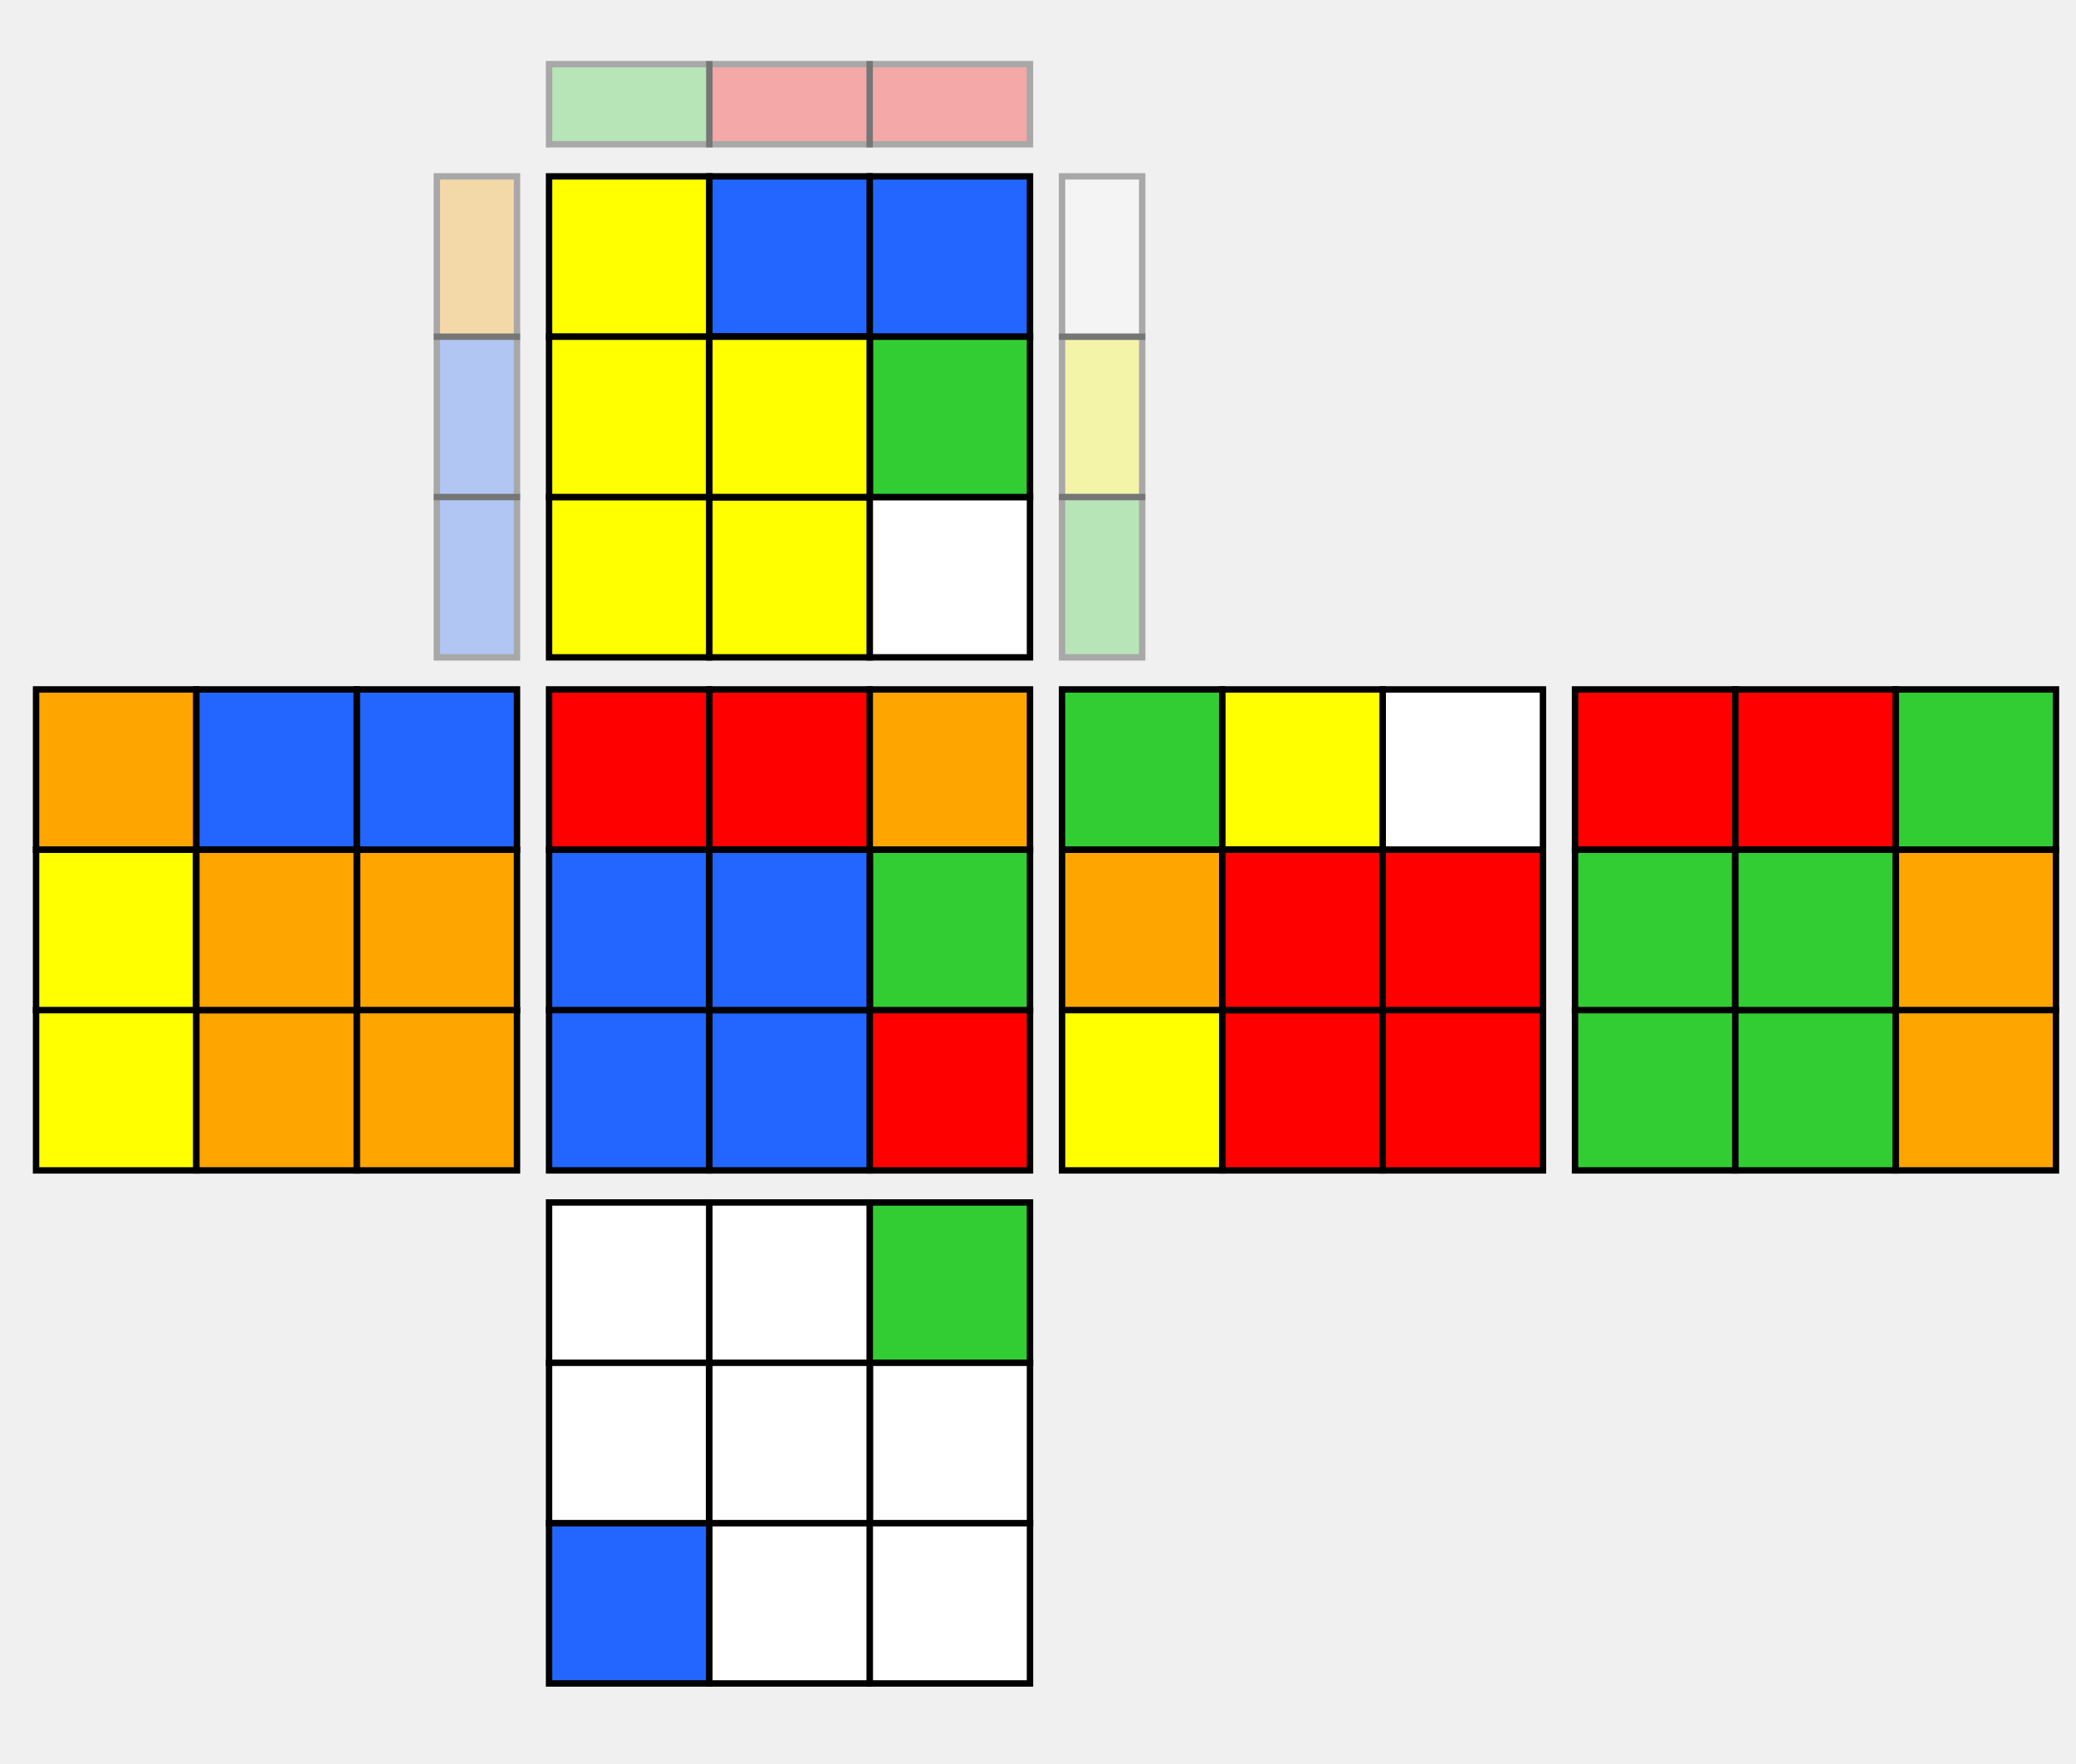
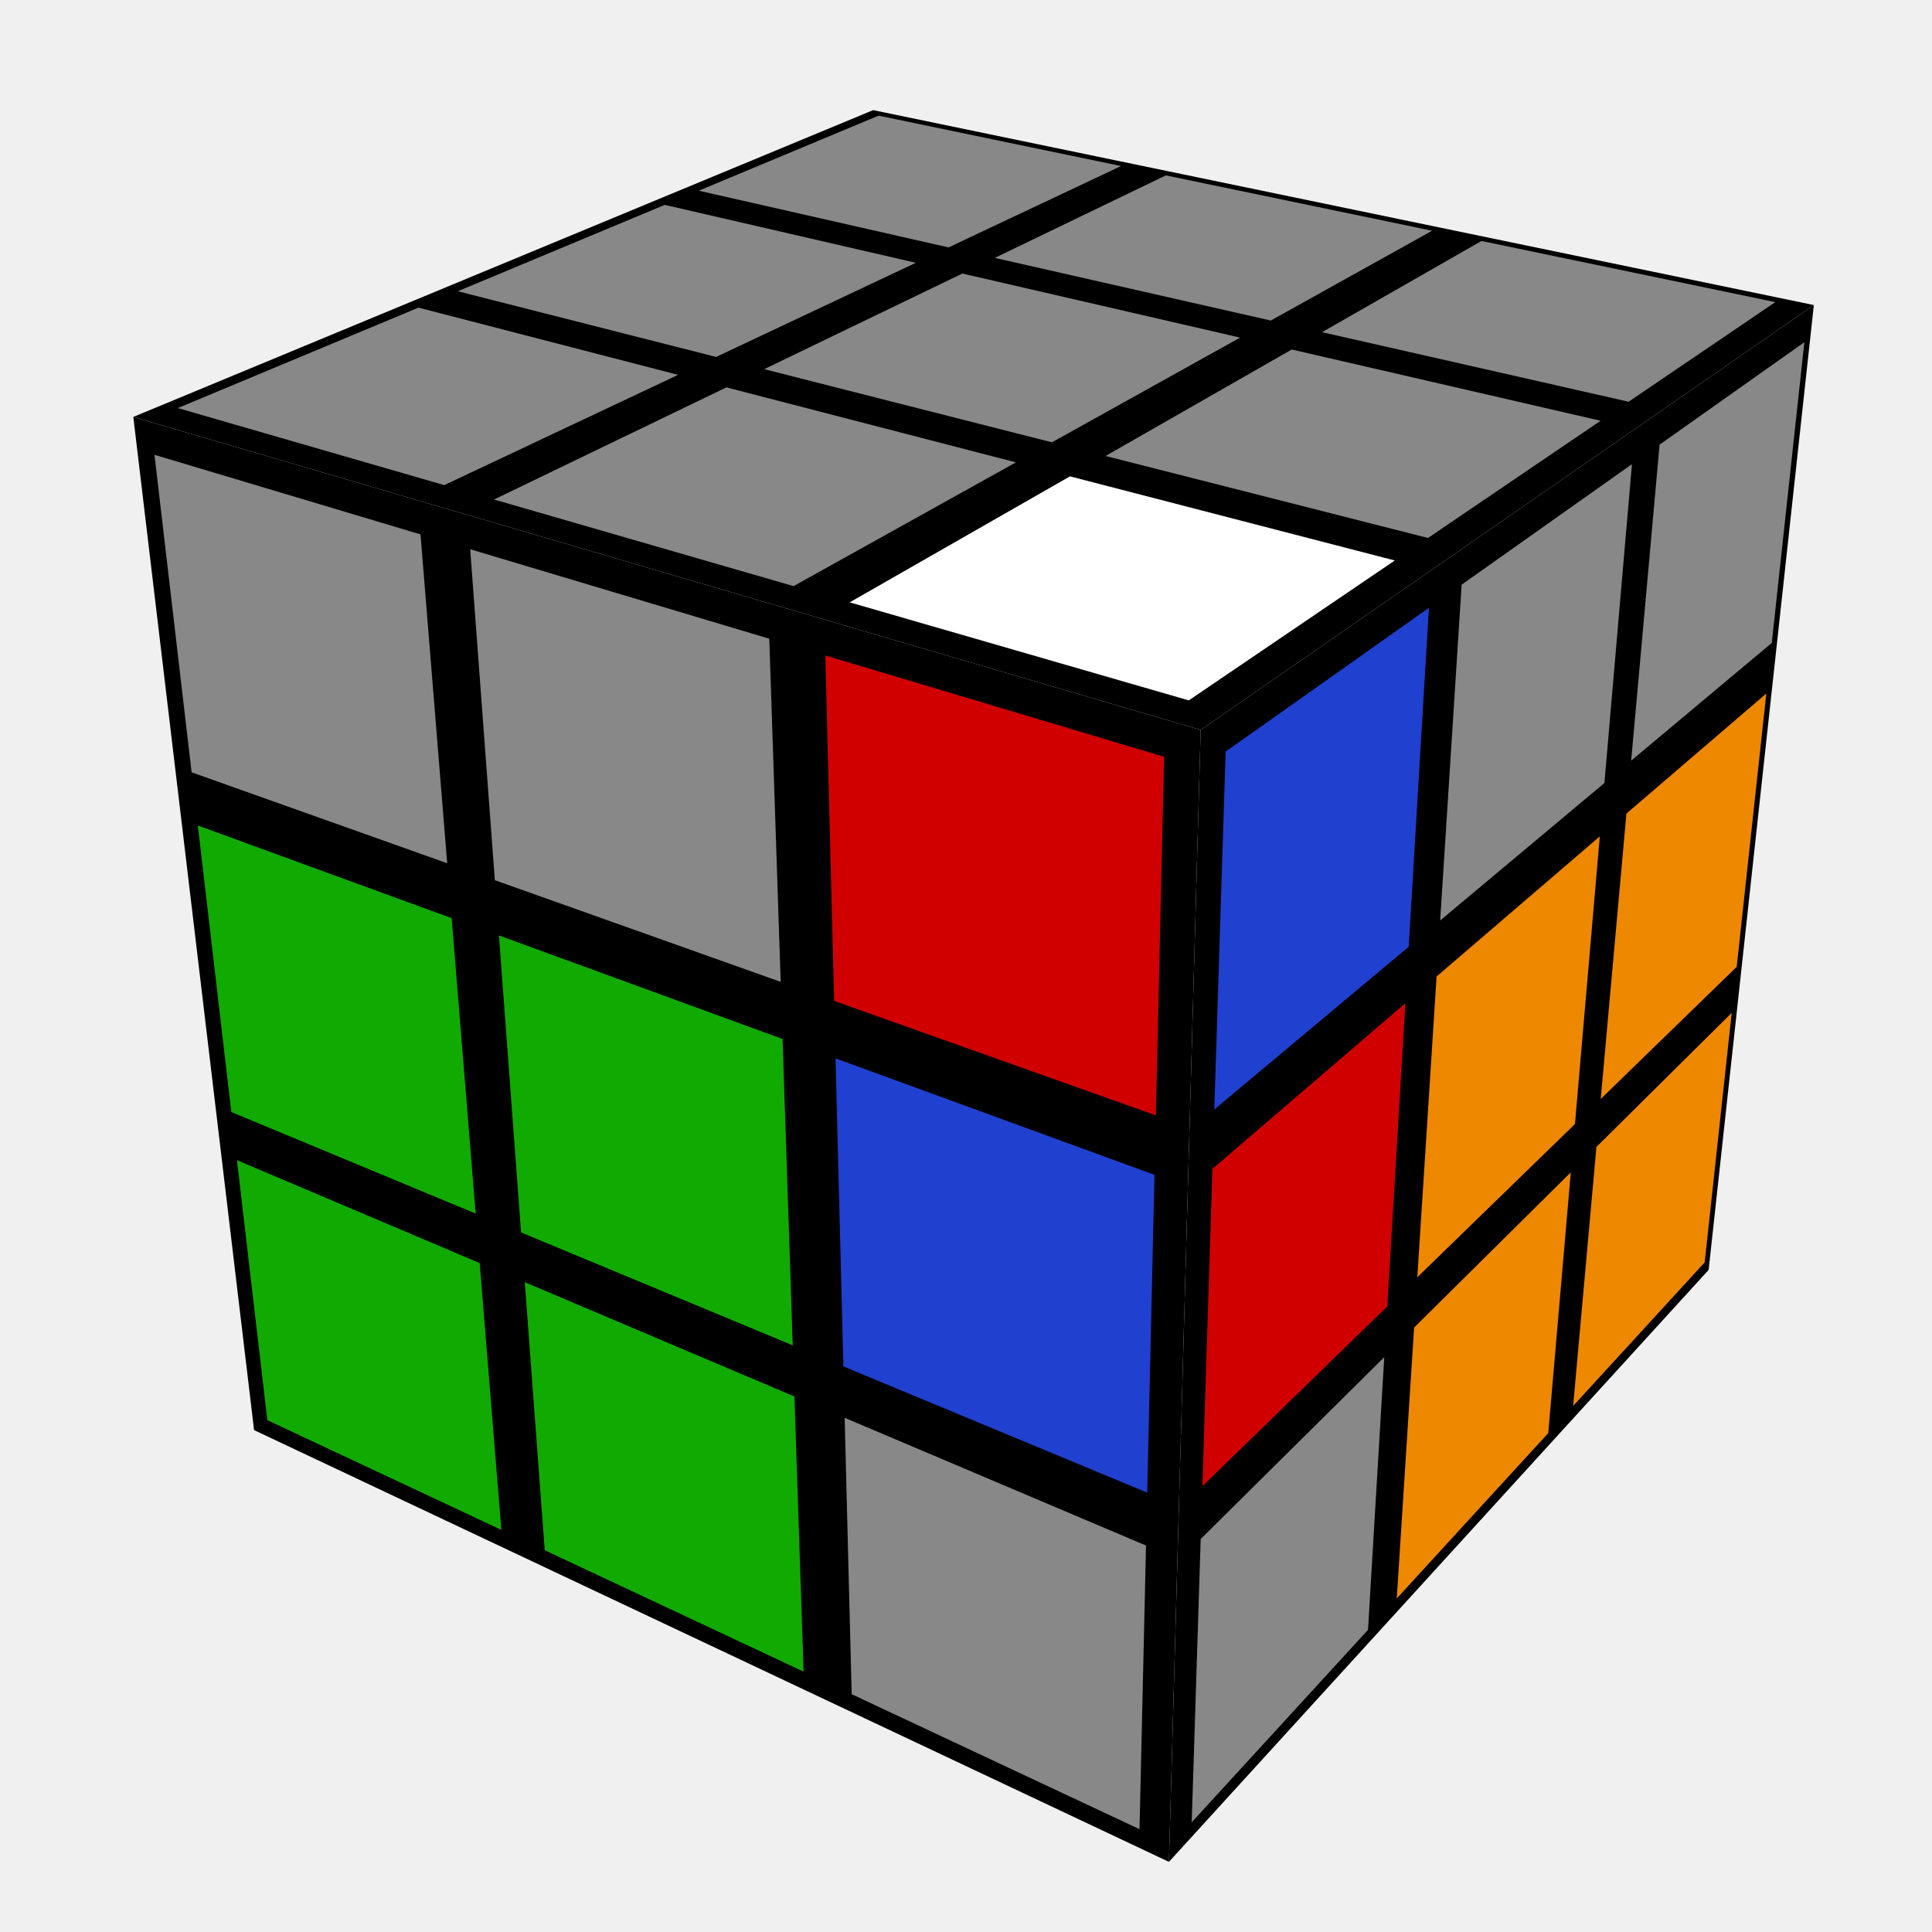
- <svg xmlns="http://www.w3.org/2000/svg" version="1.1" viewBox="0 0 518 440" preserveAspectRatio="xMidYMid meet" style="max-width: 100%; max-height: 100%;">
-   <defs>
-     <radialGradient id="grad-svg14-EDGES-l0-o0" r="70.711%">
-       <stop offset="100%" stop-color="yellow" stop-opacity="1" />
-       <stop offset="100%" stop-color="black" stop-opacity="1" />
-       <stop offset="100%" stop-color="black" stop-opacity="1" />
-       <stop offset="100%" stop-color="white" stop-opacity="1" />
-     </radialGradient>
-     <radialGradient id="grad-svg14-EDGES-l0-o1" r="70.711%">
-       <stop offset="100%" stop-color="red" stop-opacity="1" />
-       <stop offset="100%" stop-color="black" stop-opacity="1" />
-       <stop offset="100%" stop-color="black" stop-opacity="1" />
-       <stop offset="100%" stop-color="limegreen" stop-opacity="1" />
-     </radialGradient>
-     <radialGradient id="grad-svg14-EDGES-l1-o0" r="70.711%">
-       <stop offset="100%" stop-color="limegreen" stop-opacity="1" />
-       <stop offset="100%" stop-color="black" stop-opacity="1" />
-       <stop offset="100%" stop-color="black" stop-opacity="1" />
-       <stop offset="100%" stop-color="white" stop-opacity="1" />
-     </radialGradient>
-     <radialGradient id="grad-svg14-EDGES-l1-o1" r="70.711%">
-       <stop offset="100%" stop-color="yellow" stop-opacity="1" />
-       <stop offset="100%" stop-color="black" stop-opacity="1" />
-       <stop offset="100%" stop-color="black" stop-opacity="1" />
-       <stop offset="100%" stop-color="red" stop-opacity="1" />
-     </radialGradient>
-     <radialGradient id="grad-svg14-EDGES-l2-o0" r="70.711%">
-       <stop offset="100%" stop-color="rgb(34, 102, 255)" stop-opacity="1" />
-       <stop offset="100%" stop-color="black" stop-opacity="1" />
-       <stop offset="100%" stop-color="black" stop-opacity="1" />
-       <stop offset="100%" stop-color="white" stop-opacity="1" />
-     </radialGradient>
-     <radialGradient id="grad-svg14-EDGES-l2-o1" r="70.711%">
-       <stop offset="100%" stop-color="red" stop-opacity="1" />
-       <stop offset="100%" stop-color="black" stop-opacity="1" />
-       <stop offset="100%" stop-color="black" stop-opacity="1" />
-       <stop offset="100%" stop-color="rgb(34, 102, 255)" stop-opacity="1" />
-     </radialGradient>
-     <radialGradient id="grad-svg14-EDGES-l3-o0" r="70.711%">
-       <stop offset="100%" stop-color="yellow" stop-opacity="1" />
-       <stop offset="100%" stop-color="black" stop-opacity="1" />
-       <stop offset="100%" stop-color="black" stop-opacity="1" />
-       <stop offset="100%" stop-color="white" stop-opacity="1" />
-     </radialGradient>
-     <radialGradient id="grad-svg14-EDGES-l3-o1" r="70.711%">
-       <stop offset="100%" stop-color="rgb(34, 102, 255)" stop-opacity="1" />
-       <stop offset="100%" stop-color="black" stop-opacity="1" />
-       <stop offset="100%" stop-color="black" stop-opacity="1" />
-       <stop offset="100%" stop-color="orange" stop-opacity="1" />
-     </radialGradient>
-     <radialGradient id="grad-svg14-EDGES-l4-o0" r="70.711%">
-       <stop offset="100%" stop-color="white" stop-opacity="1" />
-       <stop offset="100%" stop-color="black" stop-opacity="1" />
-       <stop offset="100%" stop-color="black" stop-opacity="1" />
-       <stop offset="100%" stop-color="yellow" stop-opacity="1" />
-     </radialGradient>
-     <radialGradient id="grad-svg14-EDGES-l4-o1" r="70.711%">
-       <stop offset="100%" stop-color="rgb(34, 102, 255)" stop-opacity="1" />
-       <stop offset="100%" stop-color="black" stop-opacity="1" />
-       <stop offset="100%" stop-color="black" stop-opacity="1" />
-       <stop offset="100%" stop-color="limegreen" stop-opacity="1" />
-     </radialGradient>
-     <radialGradient id="grad-svg14-EDGES-l5-o0" r="70.711%">
-       <stop offset="100%" stop-color="white" stop-opacity="1" />
-       <stop offset="100%" stop-color="black" stop-opacity="1" />
-       <stop offset="100%" stop-color="black" stop-opacity="1" />
-       <stop offset="100%" stop-color="yellow" stop-opacity="1" />
-     </radialGradient>
-     <radialGradient id="grad-svg14-EDGES-l5-o1" r="70.711%">
-       <stop offset="100%" stop-color="red" stop-opacity="1" />
-       <stop offset="100%" stop-color="black" stop-opacity="1" />
-       <stop offset="100%" stop-color="black" stop-opacity="1" />
-       <stop offset="100%" stop-color="red" stop-opacity="1" />
-     </radialGradient>
-     <radialGradient id="grad-svg14-EDGES-l6-o0" r="70.711%">
-       <stop offset="100%" stop-color="white" stop-opacity="1" />
-       <stop offset="100%" stop-color="black" stop-opacity="1" />
-       <stop offset="100%" stop-color="black" stop-opacity="1" />
-       <stop offset="100%" stop-color="yellow" stop-opacity="1" />
-     </radialGradient>
-     <radialGradient id="grad-svg14-EDGES-l6-o1" r="70.711%">
-       <stop offset="100%" stop-color="limegreen" stop-opacity="1" />
-       <stop offset="100%" stop-color="black" stop-opacity="1" />
-       <stop offset="100%" stop-color="black" stop-opacity="1" />
-       <stop offset="100%" stop-color="rgb(34, 102, 255)" stop-opacity="1" />
-     </radialGradient>
-     <radialGradient id="grad-svg14-EDGES-l7-o0" r="70.711%">
-       <stop offset="100%" stop-color="white" stop-opacity="1" />
-       <stop offset="100%" stop-color="black" stop-opacity="1" />
-       <stop offset="100%" stop-color="black" stop-opacity="1" />
-       <stop offset="100%" stop-color="yellow" stop-opacity="1" />
-     </radialGradient>
-     <radialGradient id="grad-svg14-EDGES-l7-o1" r="70.711%">
-       <stop offset="100%" stop-color="orange" stop-opacity="1" />
-       <stop offset="100%" stop-color="black" stop-opacity="1" />
-       <stop offset="100%" stop-color="black" stop-opacity="1" />
-       <stop offset="100%" stop-color="orange" stop-opacity="1" />
-     </radialGradient>
-     <radialGradient id="grad-svg14-EDGES-l8-o0" r="70.711%">
-       <stop offset="100%" stop-color="limegreen" stop-opacity="1" />
-       <stop offset="100%" stop-color="black" stop-opacity="1" />
-       <stop offset="100%" stop-color="black" stop-opacity="1" />
-       <stop offset="100%" stop-color="limegreen" stop-opacity="1" />
-     </radialGradient>
-     <radialGradient id="grad-svg14-EDGES-l8-o1" r="70.711%">
-       <stop offset="100%" stop-color="orange" stop-opacity="1" />
-       <stop offset="100%" stop-color="black" stop-opacity="1" />
-       <stop offset="100%" stop-color="black" stop-opacity="1" />
-       <stop offset="100%" stop-color="red" stop-opacity="1" />
-     </radialGradient>
-     <radialGradient id="grad-svg14-EDGES-l9-o0" r="70.711%">
-       <stop offset="100%" stop-color="rgb(34, 102, 255)" stop-opacity="1" />
-       <stop offset="100%" stop-color="black" stop-opacity="1" />
-       <stop offset="100%" stop-color="black" stop-opacity="1" />
-       <stop offset="100%" stop-color="limegreen" stop-opacity="1" />
-     </radialGradient>
-     <radialGradient id="grad-svg14-EDGES-l9-o1" r="70.711%">
-       <stop offset="100%" stop-color="orange" stop-opacity="1" />
-       <stop offset="100%" stop-color="black" stop-opacity="1" />
-       <stop offset="100%" stop-color="black" stop-opacity="1" />
-       <stop offset="100%" stop-color="orange" stop-opacity="1" />
-     </radialGradient>
-     <radialGradient id="grad-svg14-EDGES-l10-o0" r="70.711%">
-       <stop offset="100%" stop-color="limegreen" stop-opacity="1" />
-       <stop offset="100%" stop-color="black" stop-opacity="1" />
-       <stop offset="100%" stop-color="black" stop-opacity="1" />
-       <stop offset="100%" stop-color="rgb(34, 102, 255)" stop-opacity="1" />
-     </radialGradient>
-     <radialGradient id="grad-svg14-EDGES-l10-o1" r="70.711%">
-       <stop offset="100%" stop-color="red" stop-opacity="1" />
-       <stop offset="100%" stop-color="black" stop-opacity="1" />
-       <stop offset="100%" stop-color="black" stop-opacity="1" />
-       <stop offset="100%" stop-color="red" stop-opacity="1" />
-     </radialGradient>
-     <radialGradient id="grad-svg14-EDGES-l11-o0" r="70.711%">
-       <stop offset="100%" stop-color="orange" stop-opacity="1" />
-       <stop offset="100%" stop-color="black" stop-opacity="1" />
-       <stop offset="100%" stop-color="black" stop-opacity="1" />
-       <stop offset="100%" stop-color="rgb(34, 102, 255)" stop-opacity="1" />
-     </radialGradient>
-     <radialGradient id="grad-svg14-EDGES-l11-o1" r="70.711%">
-       <stop offset="100%" stop-color="yellow" stop-opacity="1" />
-       <stop offset="100%" stop-color="black" stop-opacity="1" />
-       <stop offset="100%" stop-color="black" stop-opacity="1" />
-       <stop offset="100%" stop-color="orange" stop-opacity="1" />
-     </radialGradient>
-     <radialGradient id="grad-svg14-CORNERS-l0-o0" r="70.711%">
-       <stop offset="100%" stop-color="white" stop-opacity="1" />
-       <stop offset="100%" stop-color="black" stop-opacity="1" />
-       <stop offset="100%" stop-color="black" stop-opacity="1" />
-       <stop offset="100%" stop-color="white" stop-opacity="1" />
-     </radialGradient>
-     <radialGradient id="grad-svg14-CORNERS-l0-o1" r="70.711%">
-       <stop offset="100%" stop-color="limegreen" stop-opacity="1" />
-       <stop offset="100%" stop-color="black" stop-opacity="1" />
-       <stop offset="100%" stop-color="black" stop-opacity="1" />
-       <stop offset="100%" stop-color="red" stop-opacity="1" />
-     </radialGradient>
-     <radialGradient id="grad-svg14-CORNERS-l0-o2" r="70.711%">
-       <stop offset="100%" stop-color="orange" stop-opacity="1" />
-       <stop offset="100%" stop-color="black" stop-opacity="1" />
-       <stop offset="100%" stop-color="black" stop-opacity="1" />
-       <stop offset="100%" stop-color="limegreen" stop-opacity="1" />
-     </radialGradient>
-     <radialGradient id="grad-svg14-CORNERS-l1-o0" r="70.711%">
-       <stop offset="100%" stop-color="rgb(34, 102, 255)" stop-opacity="1" />
-       <stop offset="100%" stop-color="black" stop-opacity="1" />
-       <stop offset="100%" stop-color="black" stop-opacity="1" />
-       <stop offset="100%" stop-color="white" stop-opacity="1" />
-     </radialGradient>
-     <radialGradient id="grad-svg14-CORNERS-l1-o1" r="70.711%">
-       <stop offset="100%" stop-color="red" stop-opacity="1" />
-       <stop offset="100%" stop-color="black" stop-opacity="1" />
-       <stop offset="100%" stop-color="black" stop-opacity="1" />
-       <stop offset="100%" stop-color="rgb(34, 102, 255)" stop-opacity="1" />
-     </radialGradient>
-     <radialGradient id="grad-svg14-CORNERS-l1-o2" r="70.711%">
-       <stop offset="100%" stop-color="white" stop-opacity="1" />
-       <stop offset="100%" stop-color="black" stop-opacity="1" />
-       <stop offset="100%" stop-color="black" stop-opacity="1" />
-       <stop offset="100%" stop-color="red" stop-opacity="1" />
-     </radialGradient>
-     <radialGradient id="grad-svg14-CORNERS-l2-o0" r="70.711%">
-       <stop offset="100%" stop-color="yellow" stop-opacity="1" />
-       <stop offset="100%" stop-color="black" stop-opacity="1" />
-       <stop offset="100%" stop-color="black" stop-opacity="1" />
-       <stop offset="100%" stop-color="white" stop-opacity="1" />
-     </radialGradient>
-     <radialGradient id="grad-svg14-CORNERS-l2-o1" r="70.711%">
-       <stop offset="100%" stop-color="orange" stop-opacity="1" />
-       <stop offset="100%" stop-color="black" stop-opacity="1" />
-       <stop offset="100%" stop-color="black" stop-opacity="1" />
-       <stop offset="100%" stop-color="orange" stop-opacity="1" />
-     </radialGradient>
-     <radialGradient id="grad-svg14-CORNERS-l2-o2" r="70.711%">
-       <stop offset="100%" stop-color="limegreen" stop-opacity="1" />
-       <stop offset="100%" stop-color="black" stop-opacity="1" />
-       <stop offset="100%" stop-color="black" stop-opacity="1" />
-       <stop offset="100%" stop-color="rgb(34, 102, 255)" stop-opacity="1" />
-     </radialGradient>
-     <radialGradient id="grad-svg14-CORNERS-l3-o0" r="70.711%">
-       <stop offset="100%" stop-color="yellow" stop-opacity="1" />
-       <stop offset="100%" stop-color="black" stop-opacity="1" />
-       <stop offset="100%" stop-color="black" stop-opacity="1" />
-       <stop offset="100%" stop-color="white" stop-opacity="1" />
-     </radialGradient>
-     <radialGradient id="grad-svg14-CORNERS-l3-o1" r="70.711%">
-       <stop offset="100%" stop-color="red" stop-opacity="1" />
-       <stop offset="100%" stop-color="black" stop-opacity="1" />
-       <stop offset="100%" stop-color="black" stop-opacity="1" />
-       <stop offset="100%" stop-color="limegreen" stop-opacity="1" />
-     </radialGradient>
-     <radialGradient id="grad-svg14-CORNERS-l3-o2" r="70.711%">
-       <stop offset="100%" stop-color="rgb(34, 102, 255)" stop-opacity="1" />
-       <stop offset="100%" stop-color="black" stop-opacity="1" />
-       <stop offset="100%" stop-color="black" stop-opacity="1" />
-       <stop offset="100%" stop-color="orange" stop-opacity="1" />
-     </radialGradient>
-     <radialGradient id="grad-svg14-CORNERS-l4-o0" r="70.711%">
-       <stop offset="100%" stop-color="limegreen" stop-opacity="1" />
-       <stop offset="100%" stop-color="black" stop-opacity="1" />
-       <stop offset="100%" stop-color="black" stop-opacity="1" />
-       <stop offset="100%" stop-color="yellow" stop-opacity="1" />
-     </radialGradient>
-     <radialGradient id="grad-svg14-CORNERS-l4-o1" r="70.711%">
-       <stop offset="100%" stop-color="red" stop-opacity="1" />
-       <stop offset="100%" stop-color="black" stop-opacity="1" />
-       <stop offset="100%" stop-color="black" stop-opacity="1" />
-       <stop offset="100%" stop-color="limegreen" stop-opacity="1" />
-     </radialGradient>
-     <radialGradient id="grad-svg14-CORNERS-l4-o2" r="70.711%">
-       <stop offset="100%" stop-color="yellow" stop-opacity="1" />
-       <stop offset="100%" stop-color="black" stop-opacity="1" />
-       <stop offset="100%" stop-color="black" stop-opacity="1" />
-       <stop offset="100%" stop-color="red" stop-opacity="1" />
-     </radialGradient>
-     <radialGradient id="grad-svg14-CORNERS-l5-o0" r="70.711%">
-       <stop offset="100%" stop-color="white" stop-opacity="1" />
-       <stop offset="100%" stop-color="black" stop-opacity="1" />
-       <stop offset="100%" stop-color="black" stop-opacity="1" />
-       <stop offset="100%" stop-color="yellow" stop-opacity="1" />
-     </radialGradient>
-     <radialGradient id="grad-svg14-CORNERS-l5-o1" r="70.711%">
-       <stop offset="100%" stop-color="orange" stop-opacity="1" />
-       <stop offset="100%" stop-color="black" stop-opacity="1" />
-       <stop offset="100%" stop-color="black" stop-opacity="1" />
-       <stop offset="100%" stop-color="orange" stop-opacity="1" />
-     </radialGradient>
-     <radialGradient id="grad-svg14-CORNERS-l5-o2" r="70.711%">
-       <stop offset="100%" stop-color="rgb(34, 102, 255)" stop-opacity="1" />
-       <stop offset="100%" stop-color="black" stop-opacity="1" />
-       <stop offset="100%" stop-color="black" stop-opacity="1" />
-       <stop offset="100%" stop-color="limegreen" stop-opacity="1" />
-     </radialGradient>
-     <radialGradient id="grad-svg14-CORNERS-l6-o0" r="70.711%">
-       <stop offset="100%" stop-color="rgb(34, 102, 255)" stop-opacity="1" />
-       <stop offset="100%" stop-color="black" stop-opacity="1" />
-       <stop offset="100%" stop-color="black" stop-opacity="1" />
-       <stop offset="100%" stop-color="yellow" stop-opacity="1" />
-     </radialGradient>
-     <radialGradient id="grad-svg14-CORNERS-l6-o1" r="70.711%">
-       <stop offset="100%" stop-color="orange" stop-opacity="1" />
-       <stop offset="100%" stop-color="black" stop-opacity="1" />
-       <stop offset="100%" stop-color="black" stop-opacity="1" />
-       <stop offset="100%" stop-color="rgb(34, 102, 255)" stop-opacity="1" />
-     </radialGradient>
-     <radialGradient id="grad-svg14-CORNERS-l6-o2" r="70.711%">
-       <stop offset="100%" stop-color="yellow" stop-opacity="1" />
-       <stop offset="100%" stop-color="black" stop-opacity="1" />
-       <stop offset="100%" stop-color="black" stop-opacity="1" />
-       <stop offset="100%" stop-color="orange" stop-opacity="1" />
-     </radialGradient>
-     <radialGradient id="grad-svg14-CORNERS-l7-o0" r="70.711%">
-       <stop offset="100%" stop-color="white" stop-opacity="1" />
-       <stop offset="100%" stop-color="black" stop-opacity="1" />
-       <stop offset="100%" stop-color="black" stop-opacity="1" />
-       <stop offset="100%" stop-color="yellow" stop-opacity="1" />
-     </radialGradient>
-     <radialGradient id="grad-svg14-CORNERS-l7-o1" r="70.711%">
-       <stop offset="100%" stop-color="red" stop-opacity="1" />
-       <stop offset="100%" stop-color="black" stop-opacity="1" />
-       <stop offset="100%" stop-color="black" stop-opacity="1" />
-       <stop offset="100%" stop-color="red" stop-opacity="1" />
-     </radialGradient>
-     <radialGradient id="grad-svg14-CORNERS-l7-o2" r="70.711%">
-       <stop offset="100%" stop-color="limegreen" stop-opacity="1" />
-       <stop offset="100%" stop-color="black" stop-opacity="1" />
-       <stop offset="100%" stop-color="black" stop-opacity="1" />
-       <stop offset="100%" stop-color="rgb(34, 102, 255)" stop-opacity="1" />
-     </radialGradient>
-     <radialGradient id="grad-svg14-CENTERS-l0-o0" r="70.711%">
-       <stop offset="100%" stop-color="yellow" stop-opacity="1" />
-       <stop offset="100%" stop-color="black" stop-opacity="1" />
-       <stop offset="100%" stop-color="black" stop-opacity="1" />
-       <stop offset="100%" stop-color="white" stop-opacity="1" />
-     </radialGradient>
-     <radialGradient id="grad-svg14-CENTERS-l0-o1" r="70.711%">
-       <stop offset="100%" stop-color="yellow" stop-opacity="1" />
-       <stop offset="100%" stop-color="black" stop-opacity="1" />
-       <stop offset="100%" stop-color="black" stop-opacity="1" />
-       <stop offset="100%" stop-color="white" stop-opacity="1" />
-     </radialGradient>
-     <radialGradient id="grad-svg14-CENTERS-l0-o2" r="70.711%">
-       <stop offset="100%" stop-color="yellow" stop-opacity="1" />
-       <stop offset="100%" stop-color="black" stop-opacity="1" />
-       <stop offset="100%" stop-color="black" stop-opacity="1" />
-       <stop offset="100%" stop-color="white" stop-opacity="1" />
-     </radialGradient>
-     <radialGradient id="grad-svg14-CENTERS-l0-o3" r="70.711%">
-       <stop offset="100%" stop-color="yellow" stop-opacity="1" />
-       <stop offset="100%" stop-color="black" stop-opacity="1" />
-       <stop offset="100%" stop-color="black" stop-opacity="1" />
-       <stop offset="100%" stop-color="white" stop-opacity="1" />
-     </radialGradient>
-     <radialGradient id="grad-svg14-CENTERS-l1-o0" r="70.711%">
-       <stop offset="100%" stop-color="orange" stop-opacity="1" />
-       <stop offset="100%" stop-color="black" stop-opacity="1" />
-       <stop offset="100%" stop-color="black" stop-opacity="1" />
-       <stop offset="100%" stop-color="orange" stop-opacity="1" />
-     </radialGradient>
-     <radialGradient id="grad-svg14-CENTERS-l1-o1" r="70.711%">
-       <stop offset="100%" stop-color="orange" stop-opacity="1" />
-       <stop offset="100%" stop-color="black" stop-opacity="1" />
-       <stop offset="100%" stop-color="black" stop-opacity="1" />
-       <stop offset="100%" stop-color="orange" stop-opacity="1" />
-     </radialGradient>
-     <radialGradient id="grad-svg14-CENTERS-l1-o2" r="70.711%">
-       <stop offset="100%" stop-color="orange" stop-opacity="1" />
-       <stop offset="100%" stop-color="black" stop-opacity="1" />
-       <stop offset="100%" stop-color="black" stop-opacity="1" />
-       <stop offset="100%" stop-color="orange" stop-opacity="1" />
-     </radialGradient>
-     <radialGradient id="grad-svg14-CENTERS-l1-o3" r="70.711%">
-       <stop offset="100%" stop-color="orange" stop-opacity="1" />
-       <stop offset="100%" stop-color="black" stop-opacity="1" />
-       <stop offset="100%" stop-color="black" stop-opacity="1" />
-       <stop offset="100%" stop-color="orange" stop-opacity="1" />
-     </radialGradient>
-     <radialGradient id="grad-svg14-CENTERS-l2-o0" r="70.711%">
-       <stop offset="100%" stop-color="rgb(34, 102, 255)" stop-opacity="1" />
-       <stop offset="100%" stop-color="black" stop-opacity="1" />
-       <stop offset="100%" stop-color="black" stop-opacity="1" />
-       <stop offset="100%" stop-color="limegreen" stop-opacity="1" />
-     </radialGradient>
-     <radialGradient id="grad-svg14-CENTERS-l2-o1" r="70.711%">
-       <stop offset="100%" stop-color="rgb(34, 102, 255)" stop-opacity="1" />
-       <stop offset="100%" stop-color="black" stop-opacity="1" />
-       <stop offset="100%" stop-color="black" stop-opacity="1" />
-       <stop offset="100%" stop-color="limegreen" stop-opacity="1" />
-     </radialGradient>
-     <radialGradient id="grad-svg14-CENTERS-l2-o2" r="70.711%">
-       <stop offset="100%" stop-color="rgb(34, 102, 255)" stop-opacity="1" />
-       <stop offset="100%" stop-color="black" stop-opacity="1" />
-       <stop offset="100%" stop-color="black" stop-opacity="1" />
-       <stop offset="100%" stop-color="limegreen" stop-opacity="1" />
-     </radialGradient>
-     <radialGradient id="grad-svg14-CENTERS-l2-o3" r="70.711%">
-       <stop offset="100%" stop-color="rgb(34, 102, 255)" stop-opacity="1" />
-       <stop offset="100%" stop-color="black" stop-opacity="1" />
-       <stop offset="100%" stop-color="black" stop-opacity="1" />
-       <stop offset="100%" stop-color="limegreen" stop-opacity="1" />
-     </radialGradient>
-     <radialGradient id="grad-svg14-CENTERS-l3-o0" r="70.711%">
-       <stop offset="100%" stop-color="red" stop-opacity="1" />
-       <stop offset="100%" stop-color="black" stop-opacity="1" />
-       <stop offset="100%" stop-color="black" stop-opacity="1" />
-       <stop offset="100%" stop-color="red" stop-opacity="1" />
-     </radialGradient>
-     <radialGradient id="grad-svg14-CENTERS-l3-o1" r="70.711%">
-       <stop offset="100%" stop-color="red" stop-opacity="1" />
-       <stop offset="100%" stop-color="black" stop-opacity="1" />
-       <stop offset="100%" stop-color="black" stop-opacity="1" />
-       <stop offset="100%" stop-color="red" stop-opacity="1" />
-     </radialGradient>
-     <radialGradient id="grad-svg14-CENTERS-l3-o2" r="70.711%">
-       <stop offset="100%" stop-color="red" stop-opacity="1" />
-       <stop offset="100%" stop-color="black" stop-opacity="1" />
-       <stop offset="100%" stop-color="black" stop-opacity="1" />
-       <stop offset="100%" stop-color="red" stop-opacity="1" />
-     </radialGradient>
-     <radialGradient id="grad-svg14-CENTERS-l3-o3" r="70.711%">
-       <stop offset="100%" stop-color="red" stop-opacity="1" />
-       <stop offset="100%" stop-color="black" stop-opacity="1" />
-       <stop offset="100%" stop-color="black" stop-opacity="1" />
-       <stop offset="100%" stop-color="red" stop-opacity="1" />
-     </radialGradient>
-     <radialGradient id="grad-svg14-CENTERS-l4-o0" r="70.711%">
-       <stop offset="100%" stop-color="limegreen" stop-opacity="1" />
-       <stop offset="100%" stop-color="black" stop-opacity="1" />
-       <stop offset="100%" stop-color="black" stop-opacity="1" />
-       <stop offset="100%" stop-color="rgb(34, 102, 255)" stop-opacity="1" />
-     </radialGradient>
-     <radialGradient id="grad-svg14-CENTERS-l4-o1" r="70.711%">
-       <stop offset="100%" stop-color="limegreen" stop-opacity="1" />
-       <stop offset="100%" stop-color="black" stop-opacity="1" />
-       <stop offset="100%" stop-color="black" stop-opacity="1" />
-       <stop offset="100%" stop-color="rgb(34, 102, 255)" stop-opacity="1" />
-     </radialGradient>
-     <radialGradient id="grad-svg14-CENTERS-l4-o2" r="70.711%">
-       <stop offset="100%" stop-color="limegreen" stop-opacity="1" />
-       <stop offset="100%" stop-color="black" stop-opacity="1" />
-       <stop offset="100%" stop-color="black" stop-opacity="1" />
-       <stop offset="100%" stop-color="rgb(34, 102, 255)" stop-opacity="1" />
-     </radialGradient>
-     <radialGradient id="grad-svg14-CENTERS-l4-o3" r="70.711%">
-       <stop offset="100%" stop-color="limegreen" stop-opacity="1" />
-       <stop offset="100%" stop-color="black" stop-opacity="1" />
-       <stop offset="100%" stop-color="black" stop-opacity="1" />
-       <stop offset="100%" stop-color="rgb(34, 102, 255)" stop-opacity="1" />
-     </radialGradient>
-     <radialGradient id="grad-svg14-CENTERS-l5-o0" r="70.711%">
-       <stop offset="100%" stop-color="white" stop-opacity="1" />
-       <stop offset="100%" stop-color="black" stop-opacity="1" />
-       <stop offset="100%" stop-color="black" stop-opacity="1" />
-       <stop offset="100%" stop-color="yellow" stop-opacity="1" />
-     </radialGradient>
-     <radialGradient id="grad-svg14-CENTERS-l5-o1" r="70.711%">
-       <stop offset="100%" stop-color="white" stop-opacity="1" />
-       <stop offset="100%" stop-color="black" stop-opacity="1" />
-       <stop offset="100%" stop-color="black" stop-opacity="1" />
-       <stop offset="100%" stop-color="yellow" stop-opacity="1" />
-     </radialGradient>
-     <radialGradient id="grad-svg14-CENTERS-l5-o2" r="70.711%">
-       <stop offset="100%" stop-color="white" stop-opacity="1" />
-       <stop offset="100%" stop-color="black" stop-opacity="1" />
-       <stop offset="100%" stop-color="black" stop-opacity="1" />
-       <stop offset="100%" stop-color="yellow" stop-opacity="1" />
-     </radialGradient>
-     <radialGradient id="grad-svg14-CENTERS-l5-o3" r="70.711%">
-       <stop offset="100%" stop-color="white" stop-opacity="1" />
-       <stop offset="100%" stop-color="black" stop-opacity="1" />
-       <stop offset="100%" stop-color="black" stop-opacity="1" />
-       <stop offset="100%" stop-color="yellow" stop-opacity="1" />
-     </radialGradient>
-   </defs>
-   <defs>
-     <g id="sticker">
-       <rect x="0" y="0" width="1" height="1" stroke="black" stroke-width="0.04px" />
-     </g>
-     <g id="sticker-thin-v">
-       <rect x="0" y="0" width="0.5" height="1" stroke="black" stroke-width="0.04px" style="opacity: 0.3;" />
-     </g>
-     <g id="sticker-thin-h">
-       <rect x="0" y="0" width="1" height="0.5" stroke="black" stroke-width="0.04px" style="opacity: 0.3;" />
-     </g>
-   </defs>
-   <g id="puzzle" transform="translate(5,40) scale(40)">
-     <g class="hint-facelet">
-       <use data-copy-id="CORNERS-l0-o1" href="#sticker-thin-v" transform="translate(6.5,2.1)" style="fill: url(#grad-svg14-CORNERS-l0-o1)" />
-       <use data-copy-id="EDGES-l1-o1" href="#sticker-thin-v" transform="translate(6.5,1.1)" style="fill: url(#grad-svg14-EDGES-l1-o1)" />
-       <use data-copy-id="CORNERS-l1-o2" href="#sticker-thin-v" transform="translate(6.5,0.1)" style="fill: url(#grad-svg14-CORNERS-l1-o2)" />
-       <use data-copy-id="CORNERS-l2-o2" href="#sticker-thin-h" transform="translate(3.3,-0.6)" style="fill: url(#grad-svg14-CORNERS-l2-o2)" />
-       <use data-copy-id="EDGES-l2-o1" href="#sticker-thin-h" transform="translate(4.3,-0.6)" style="fill: url(#grad-svg14-EDGES-l2-o1)" />
-       <use data-copy-id="CORNERS-l1-o1" href="#sticker-thin-h" transform="translate(5.3,-0.6)" style="fill: url(#grad-svg14-CORNERS-l1-o1)" />
-       <use data-copy-id="CORNERS-l3-o2" href="#sticker-thin-v" transform="translate(2.6,2.1)" style="fill: url(#grad-svg14-CORNERS-l3-o2)" />
-       <use data-copy-id="EDGES-l3-o1" href="#sticker-thin-v" transform="translate(2.6,1.1)" style="fill: url(#grad-svg14-EDGES-l3-o1)" />
-       <use data-copy-id="CORNERS-l2-o1" href="#sticker-thin-v" transform="translate(2.6,0.1)" style="fill: url(#grad-svg14-CORNERS-l2-o1)" />
-     </g>
-     <use id="CORNERS-l0-o0" href="#sticker" transform="translate(5.3,2.1)" style="fill: url(#grad-svg14-CORNERS-l0-o0)" />
-     <use id="CORNERS-l0-o1" href="#sticker" transform="translate(6.5,3.3)" style="fill: url(#grad-svg14-CORNERS-l0-o1)" />
-     <use id="CORNERS-l0-o2" href="#sticker" transform="translate(5.3,3.3)" style="fill: url(#grad-svg14-CORNERS-l0-o2)" />
-     <use id="CORNERS-l1-o0" href="#sticker" transform="translate(5.3,0.1)" style="fill: url(#grad-svg14-CORNERS-l1-o0)" />
-     <use id="CORNERS-l1-o1" href="#sticker" transform="translate(9.7,3.3)" style="fill: url(#grad-svg14-CORNERS-l1-o1)" />
-     <use id="CORNERS-l1-o2" href="#sticker" transform="translate(8.5,3.3)" style="fill: url(#grad-svg14-CORNERS-l1-o2)" />
-     <use id="CORNERS-l2-o0" href="#sticker" transform="translate(3.3,0.1)" style="fill: url(#grad-svg14-CORNERS-l2-o0)" />
-     <use id="CORNERS-l2-o1" href="#sticker" transform="translate(0.1,3.3)" style="fill: url(#grad-svg14-CORNERS-l2-o1)" />
-     <use id="CORNERS-l2-o2" href="#sticker" transform="translate(11.7,3.3)" style="fill: url(#grad-svg14-CORNERS-l2-o2)" />
-     <use id="CORNERS-l3-o0" href="#sticker" transform="translate(3.3,2.1)" style="fill: url(#grad-svg14-CORNERS-l3-o0)" />
-     <use id="CORNERS-l3-o1" href="#sticker" transform="translate(3.3,3.3)" style="fill: url(#grad-svg14-CORNERS-l3-o1)" />
-     <use id="CORNERS-l3-o2" href="#sticker" transform="translate(2.1,3.3)" style="fill: url(#grad-svg14-CORNERS-l3-o2)" />
-     <use id="CORNERS-l4-o0" href="#sticker" transform="translate(5.3,6.5)" style="fill: url(#grad-svg14-CORNERS-l4-o0)" />
-     <use id="CORNERS-l4-o1" href="#sticker" transform="translate(5.3,5.3)" style="fill: url(#grad-svg14-CORNERS-l4-o1)" />
-     <use id="CORNERS-l4-o2" href="#sticker" transform="translate(6.5,5.3)" style="fill: url(#grad-svg14-CORNERS-l4-o2)" />
-     <use id="CORNERS-l5-o0" href="#sticker" transform="translate(3.3,6.5)" style="fill: url(#grad-svg14-CORNERS-l5-o0)" />
-     <use id="CORNERS-l5-o1" href="#sticker" transform="translate(2.1,5.3)" style="fill: url(#grad-svg14-CORNERS-l5-o1)" />
-     <use id="CORNERS-l5-o2" href="#sticker" transform="translate(3.3,5.3)" style="fill: url(#grad-svg14-CORNERS-l5-o2)" />
-     <use id="CORNERS-l6-o0" href="#sticker" transform="translate(3.3,8.5)" style="fill: url(#grad-svg14-CORNERS-l6-o0)" />
-     <use id="CORNERS-l6-o1" href="#sticker" transform="translate(11.7,5.3)" style="fill: url(#grad-svg14-CORNERS-l6-o1)" />
-     <use id="CORNERS-l6-o2" href="#sticker" transform="translate(0.1,5.3)" style="fill: url(#grad-svg14-CORNERS-l6-o2)" />
-     <use id="CORNERS-l7-o0" href="#sticker" transform="translate(5.3,8.5)" style="fill: url(#grad-svg14-CORNERS-l7-o0)" />
-     <use id="CORNERS-l7-o1" href="#sticker" transform="translate(8.5,5.3)" style="fill: url(#grad-svg14-CORNERS-l7-o1)" />
-     <use id="CORNERS-l7-o2" href="#sticker" transform="translate(9.7,5.3)" style="fill: url(#grad-svg14-CORNERS-l7-o2)" />
-     <use id="EDGES-l0-o0" href="#sticker" transform="translate(4.3,2.1)" style="fill: url(#grad-svg14-EDGES-l0-o0)" />
-     <use id="EDGES-l0-o1" href="#sticker" transform="translate(4.3,3.3)" style="fill: url(#grad-svg14-EDGES-l0-o1)" />
-     <use id="EDGES-l1-o0" href="#sticker" transform="translate(5.3,1.1)" style="fill: url(#grad-svg14-EDGES-l1-o0)" />
-     <use id="EDGES-l1-o1" href="#sticker" transform="translate(7.5,3.3)" style="fill: url(#grad-svg14-EDGES-l1-o1)" />
-     <use id="EDGES-l2-o0" href="#sticker" transform="translate(4.3,0.1)" style="fill: url(#grad-svg14-EDGES-l2-o0)" />
-     <use id="EDGES-l2-o1" href="#sticker" transform="translate(10.7,3.3)" style="fill: url(#grad-svg14-EDGES-l2-o1)" />
-     <use id="EDGES-l3-o0" href="#sticker" transform="translate(3.3,1.1)" style="fill: url(#grad-svg14-EDGES-l3-o0)" />
-     <use id="EDGES-l3-o1" href="#sticker" transform="translate(1.1,3.3)" style="fill: url(#grad-svg14-EDGES-l3-o1)" />
-     <use id="EDGES-l4-o0" href="#sticker" transform="translate(4.3,6.5)" style="fill: url(#grad-svg14-EDGES-l4-o0)" />
-     <use id="EDGES-l4-o1" href="#sticker" transform="translate(4.3,5.3)" style="fill: url(#grad-svg14-EDGES-l4-o1)" />
-     <use id="EDGES-l5-o0" href="#sticker" transform="translate(5.3,7.5)" style="fill: url(#grad-svg14-EDGES-l5-o0)" />
-     <use id="EDGES-l5-o1" href="#sticker" transform="translate(7.5,5.3)" style="fill: url(#grad-svg14-EDGES-l5-o1)" />
-     <use id="EDGES-l6-o0" href="#sticker" transform="translate(4.3,8.5)" style="fill: url(#grad-svg14-EDGES-l6-o0)" />
-     <use id="EDGES-l6-o1" href="#sticker" transform="translate(10.7,5.3)" style="fill: url(#grad-svg14-EDGES-l6-o1)" />
-     <use id="EDGES-l7-o0" href="#sticker" transform="translate(3.3,7.5)" style="fill: url(#grad-svg14-EDGES-l7-o0)" />
-     <use id="EDGES-l7-o1" href="#sticker" transform="translate(1.1,5.3)" style="fill: url(#grad-svg14-EDGES-l7-o1)" />
-     <use id="EDGES-l8-o0" href="#sticker" transform="translate(5.3,4.3)" style="fill: url(#grad-svg14-EDGES-l8-o0)" />
-     <use id="EDGES-l8-o1" href="#sticker" transform="translate(6.5,4.3)" style="fill: url(#grad-svg14-EDGES-l8-o1)" />
-     <use id="EDGES-l9-o0" href="#sticker" transform="translate(3.3,4.3)" style="fill: url(#grad-svg14-EDGES-l9-o0)" />
-     <use id="EDGES-l9-o1" href="#sticker" transform="translate(2.1,4.3)" style="fill: url(#grad-svg14-EDGES-l9-o1)" />
-     <use id="EDGES-l10-o0" href="#sticker" transform="translate(9.7,4.3)" style="fill: url(#grad-svg14-EDGES-l10-o0)" />
-     <use id="EDGES-l10-o1" href="#sticker" transform="translate(8.5,4.3)" style="fill: url(#grad-svg14-EDGES-l10-o1)" />
-     <use id="EDGES-l11-o0" href="#sticker" transform="translate(11.7,4.3)" style="fill: url(#grad-svg14-EDGES-l11-o0)" />
-     <use id="EDGES-l11-o1" href="#sticker" transform="translate(0.1,4.3)" style="fill: url(#grad-svg14-EDGES-l11-o1)" />
-     <use id="CENTERS-l0-o0" href="#sticker" transform="translate(4.3,1.1)" style="fill: url(#grad-svg14-CENTERS-l0-o0)" />
-     <use id="CENTERS-l0-o1" href="#sticker" transform="translate(4.3,1.1)" style="fill: url(#grad-svg14-CENTERS-l0-o1)" />
-     <use id="CENTERS-l0-o2" href="#sticker" transform="translate(4.3,1.1)" style="fill: url(#grad-svg14-CENTERS-l0-o2)" />
-     <use id="CENTERS-l0-o3" href="#sticker" transform="translate(4.3,1.1)" style="fill: url(#grad-svg14-CENTERS-l0-o3)" />
-     <use id="CENTERS-l1-o0" href="#sticker" transform="translate(1.1,4.3)" style="fill: url(#grad-svg14-CENTERS-l1-o0)" />
-     <use id="CENTERS-l1-o1" href="#sticker" transform="translate(1.1,4.3)" style="fill: url(#grad-svg14-CENTERS-l1-o1)" />
-     <use id="CENTERS-l1-o2" href="#sticker" transform="translate(1.1,4.3)" style="fill: url(#grad-svg14-CENTERS-l1-o2)" />
-     <use id="CENTERS-l1-o3" href="#sticker" transform="translate(1.1,4.3)" style="fill: url(#grad-svg14-CENTERS-l1-o3)" />
-     <use id="CENTERS-l2-o0" href="#sticker" transform="translate(4.3,4.3)" style="fill: url(#grad-svg14-CENTERS-l2-o0)" />
-     <use id="CENTERS-l2-o1" href="#sticker" transform="translate(4.3,4.3)" style="fill: url(#grad-svg14-CENTERS-l2-o1)" />
-     <use id="CENTERS-l2-o2" href="#sticker" transform="translate(4.3,4.3)" style="fill: url(#grad-svg14-CENTERS-l2-o2)" />
-     <use id="CENTERS-l2-o3" href="#sticker" transform="translate(4.3,4.3)" style="fill: url(#grad-svg14-CENTERS-l2-o3)" />
-     <use id="CENTERS-l3-o0" href="#sticker" transform="translate(7.5,4.3)" style="fill: url(#grad-svg14-CENTERS-l3-o0)" />
-     <use id="CENTERS-l3-o1" href="#sticker" transform="translate(7.5,4.3)" style="fill: url(#grad-svg14-CENTERS-l3-o1)" />
-     <use id="CENTERS-l3-o2" href="#sticker" transform="translate(7.5,4.3)" style="fill: url(#grad-svg14-CENTERS-l3-o2)" />
-     <use id="CENTERS-l3-o3" href="#sticker" transform="translate(7.5,4.3)" style="fill: url(#grad-svg14-CENTERS-l3-o3)" />
-     <use id="CENTERS-l4-o0" href="#sticker" transform="translate(10.7,4.3)" style="fill: url(#grad-svg14-CENTERS-l4-o0)" />
-     <use id="CENTERS-l4-o1" href="#sticker" transform="translate(10.7,4.3)" style="fill: url(#grad-svg14-CENTERS-l4-o1)" />
-     <use id="CENTERS-l4-o2" href="#sticker" transform="translate(10.7,4.3)" style="fill: url(#grad-svg14-CENTERS-l4-o2)" />
-     <use id="CENTERS-l4-o3" href="#sticker" transform="translate(10.7,4.3)" style="fill: url(#grad-svg14-CENTERS-l4-o3)" />
-     <use id="CENTERS-l5-o0" href="#sticker" transform="translate(4.3,7.5)" style="fill: url(#grad-svg14-CENTERS-l5-o0)" />
-     <use id="CENTERS-l5-o1" href="#sticker" transform="translate(4.3,7.5)" style="fill: url(#grad-svg14-CENTERS-l5-o1)" />
-     <use id="CENTERS-l5-o2" href="#sticker" transform="translate(4.3,7.5)" style="fill: url(#grad-svg14-CENTERS-l5-o2)" />
-     <use id="CENTERS-l5-o3" href="#sticker" transform="translate(4.3,7.5)" style="fill: url(#grad-svg14-CENTERS-l5-o3)" />
-   </g>
+ <svg xmlns="http://www.w3.org/2000/svg" version="1.1" width="75" height="75">
+   <polygon points="33.897,4.275 70.413,11.842 46.61,28.335 5.175,16.185" />
+   <polygon points="5.175,16.185 46.61,28.335 45.378,72.277 9.863,55.516" />
+   <polygon points="46.61,28.335 70.413,11.842 66.329,49.297 45.378,72.277" />
+   <polygon points="34.108,4.489 43.519,6.446 36.821,9.604 27.125,7.403" fill="#888888" />
+   <polygon points="45.258,6.808 55.595,8.957 49.332,12.443 38.618,10.011" fill="#888888" />
+   <polygon points="57.51,9.355 68.918,11.728 63.222,15.595 51.322,12.895" fill="#888888" />
+   <polygon points="25.806,7.953 35.552,10.202 27.8,13.856 17.77,11.306" fill="#888888" />
+   <polygon points="37.359,10.619 48.141,13.106 40.835,17.171 29.666,14.331" fill="#888888" />
+   <polygon points="50.145,13.568 62.135,16.334 55.434,20.884 42.919,17.701" fill="#888888" />
+   <polygon points="16.245,11.942 26.324,14.552 17.246,18.832 6.902,15.841" fill="#888888" />
+   <polygon points="28.199,15.038 39.438,17.949 30.806,22.753 19.179,19.391" fill="#888888" />
+   <polygon points="41.536,18.492 54.146,21.758 46.148,27.189 32.985,23.383" fill="#ffffff" />
+   <polygon points="5.997,17.656 16.324,20.745 17.36,33.511 7.438,29.981" fill="#888888" />
+   <polygon points="18.253,21.322 29.863,24.795 30.306,38.116 19.21,34.169" fill="#888888" />
+   <polygon points="32.04,25.446 45.189,29.379 44.87,43.298 32.38,38.854" fill="#d00000" />
+   <polygon points="7.679,32.045 17.534,35.643 18.465,47.111 8.98,43.169" fill="#11aa00" />
+   <polygon points="19.369,36.314 30.379,40.334 30.774,52.226 20.228,47.843" fill="#11aa00" />
+   <polygon points="32.436,41.086 44.817,45.607 44.535,57.944 32.74,53.043" fill="#2040d0" />
+   <polygon points="9.198,45.037 18.621,49.032 19.463,59.39 10.378,55.13" fill="#11aa00" />
+   <polygon points="20.372,49.774 30.84,54.212 31.195,64.892 21.147,60.18" fill="#11aa00" />
+   <polygon points="32.79,55.039 44.488,59.998 44.236,71.009 33.062,65.768" fill="#888888" />
+   <polygon points="47.579,29.177 55.471,23.595 54.686,36.754 47.139,43.07" fill="#2040d0" />
+   <polygon points="56.741,22.696 63.352,18.019 62.283,30.397 55.907,35.733" fill="#888888" />
+   <polygon points="64.425,17.261 70.045,13.285 68.78,24.959 63.322,29.528" fill="#888888" />
+   <polygon points="47.066,45.375 54.555,38.947 53.854,50.716 46.676,57.693" fill="#d00000" />
+   <polygon points="55.768,37.907 62.104,32.469 61.14,43.635 55.02,49.582" fill="#ee8800" />
+   <polygon points="63.137,31.583 68.568,26.922 67.419,37.532 62.14,42.662" fill="#ee8800" />
+   <polygon points="46.611,59.744 53.737,52.684 53.106,63.271 46.262,70.741" fill="#888888" />
+   <polygon points="54.895,51.536 60.978,45.509 60.103,55.633 54.222,62.052" fill="#ee8800" />
+   <polygon points="61.973,44.523 67.225,39.319 66.176,49.005 61.068,54.58" fill="#ee8800" />
</svg>
